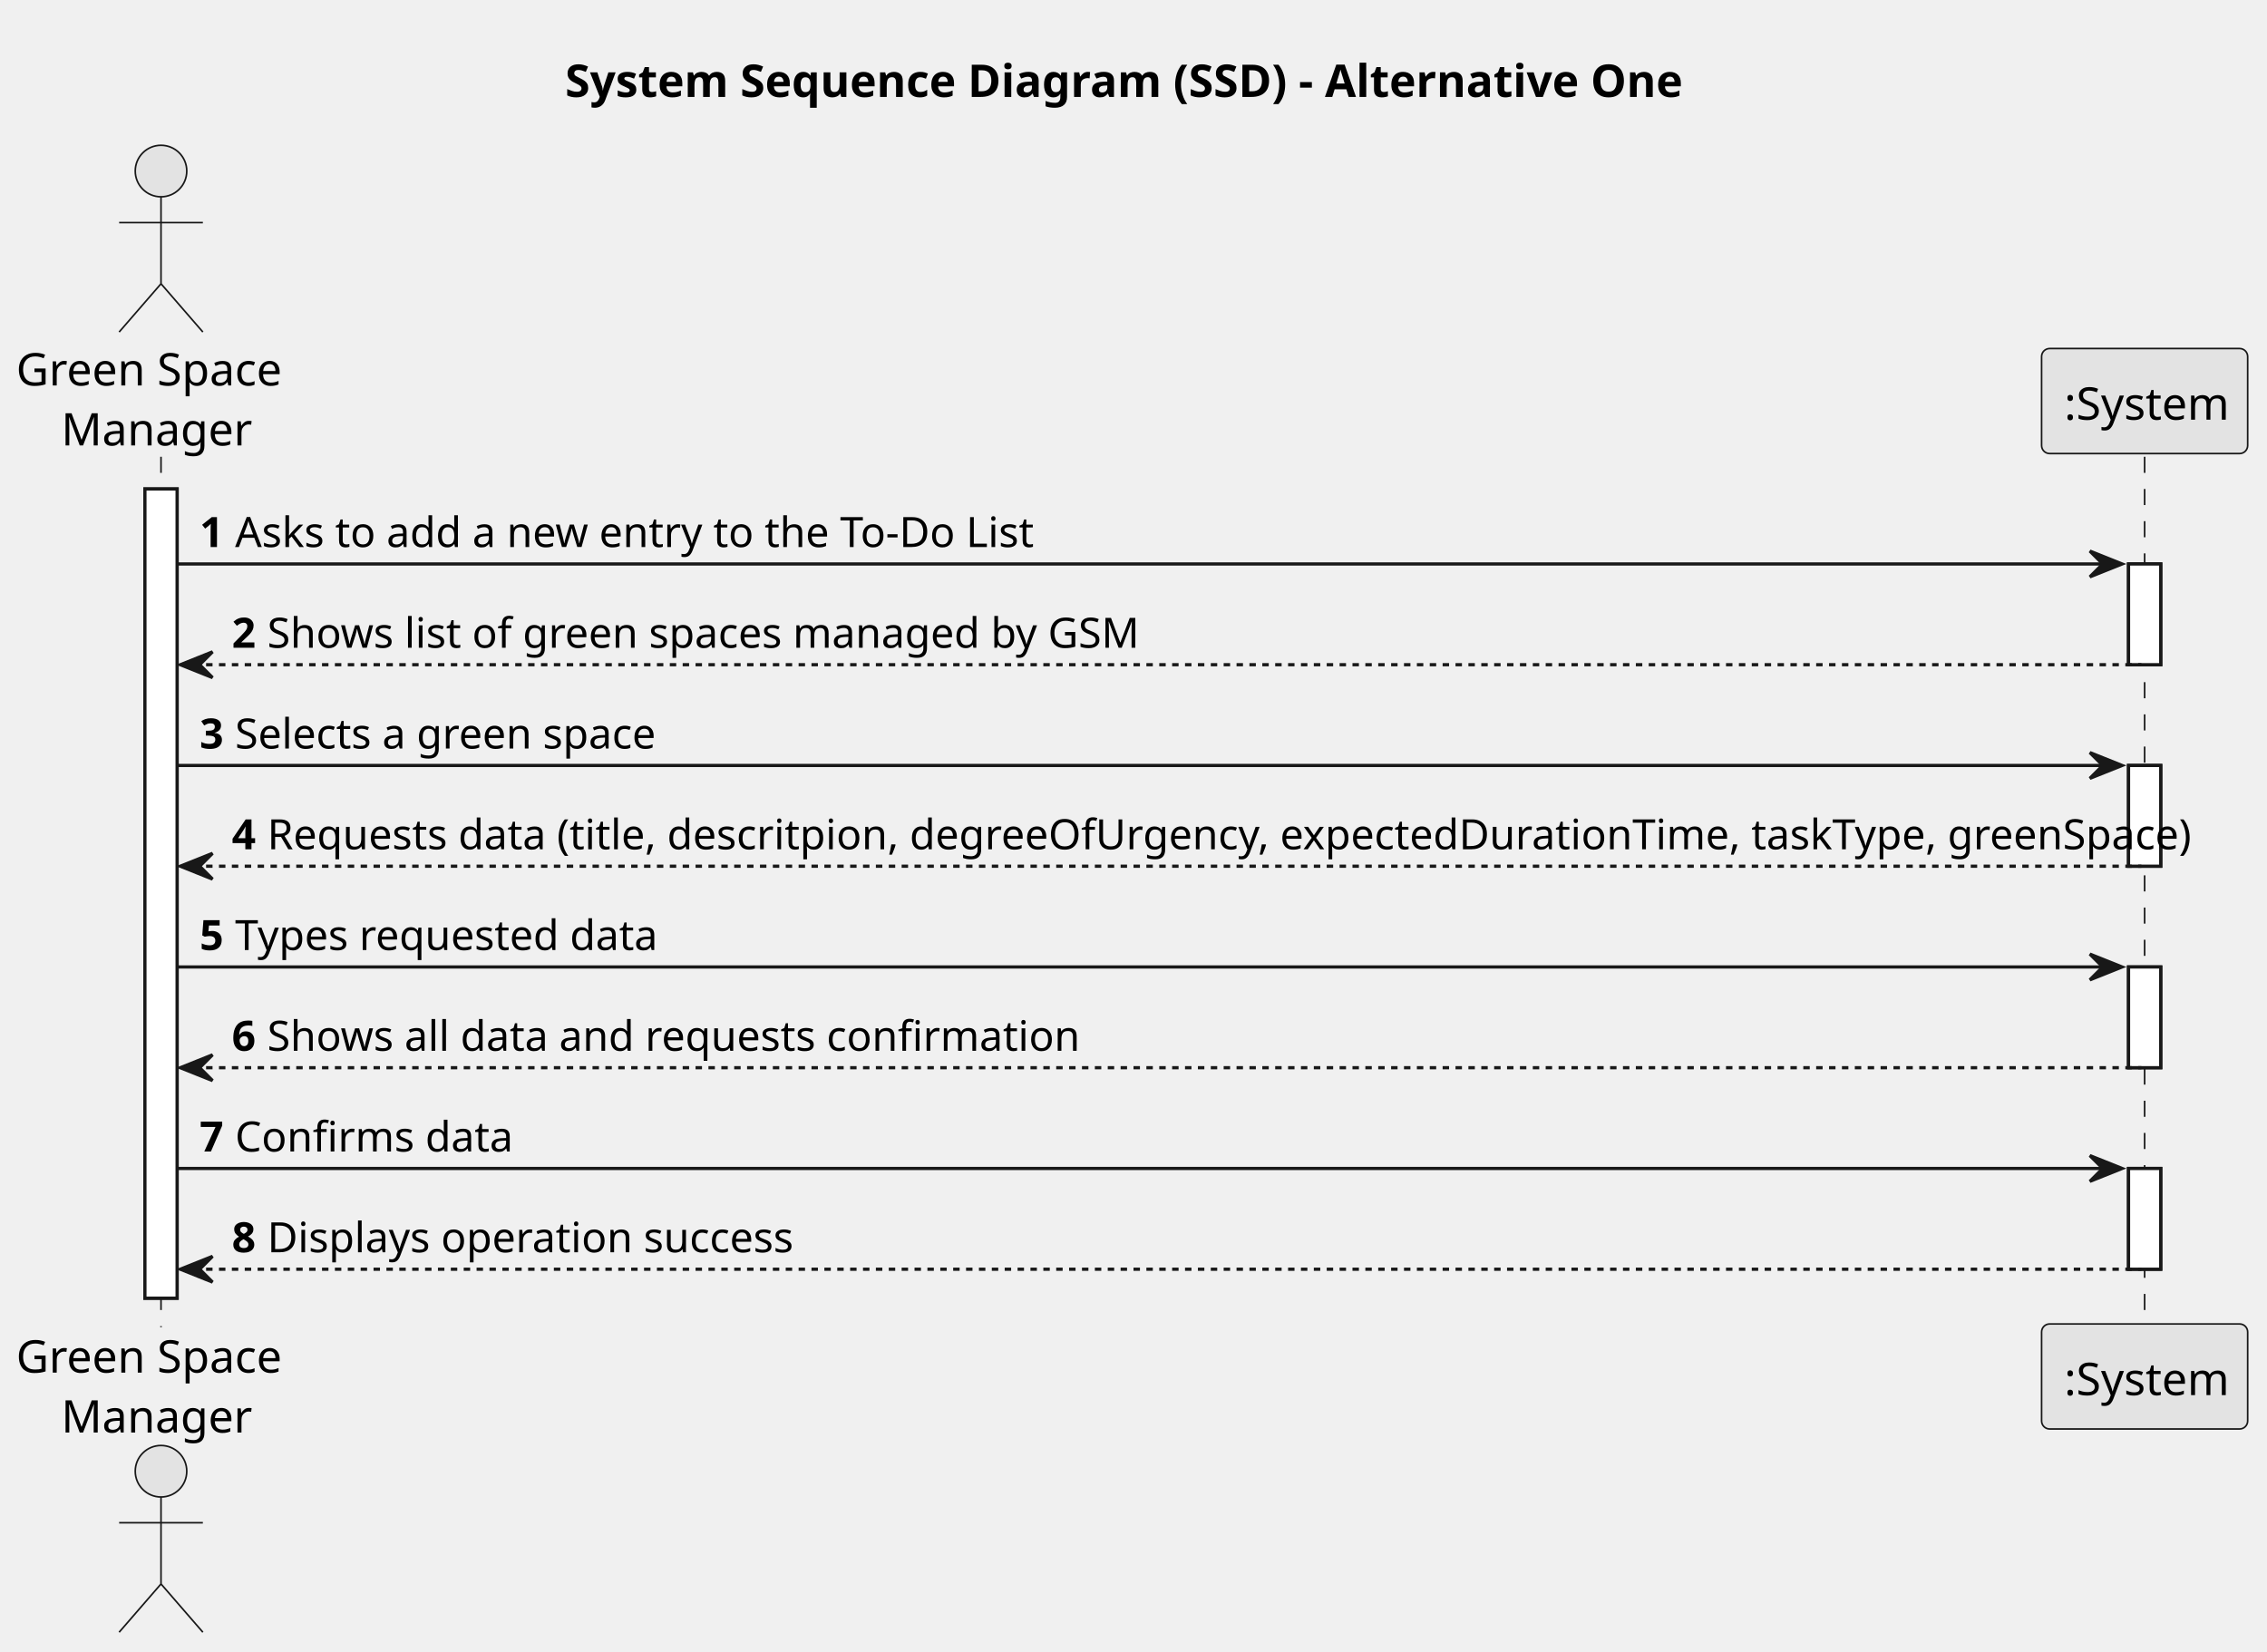
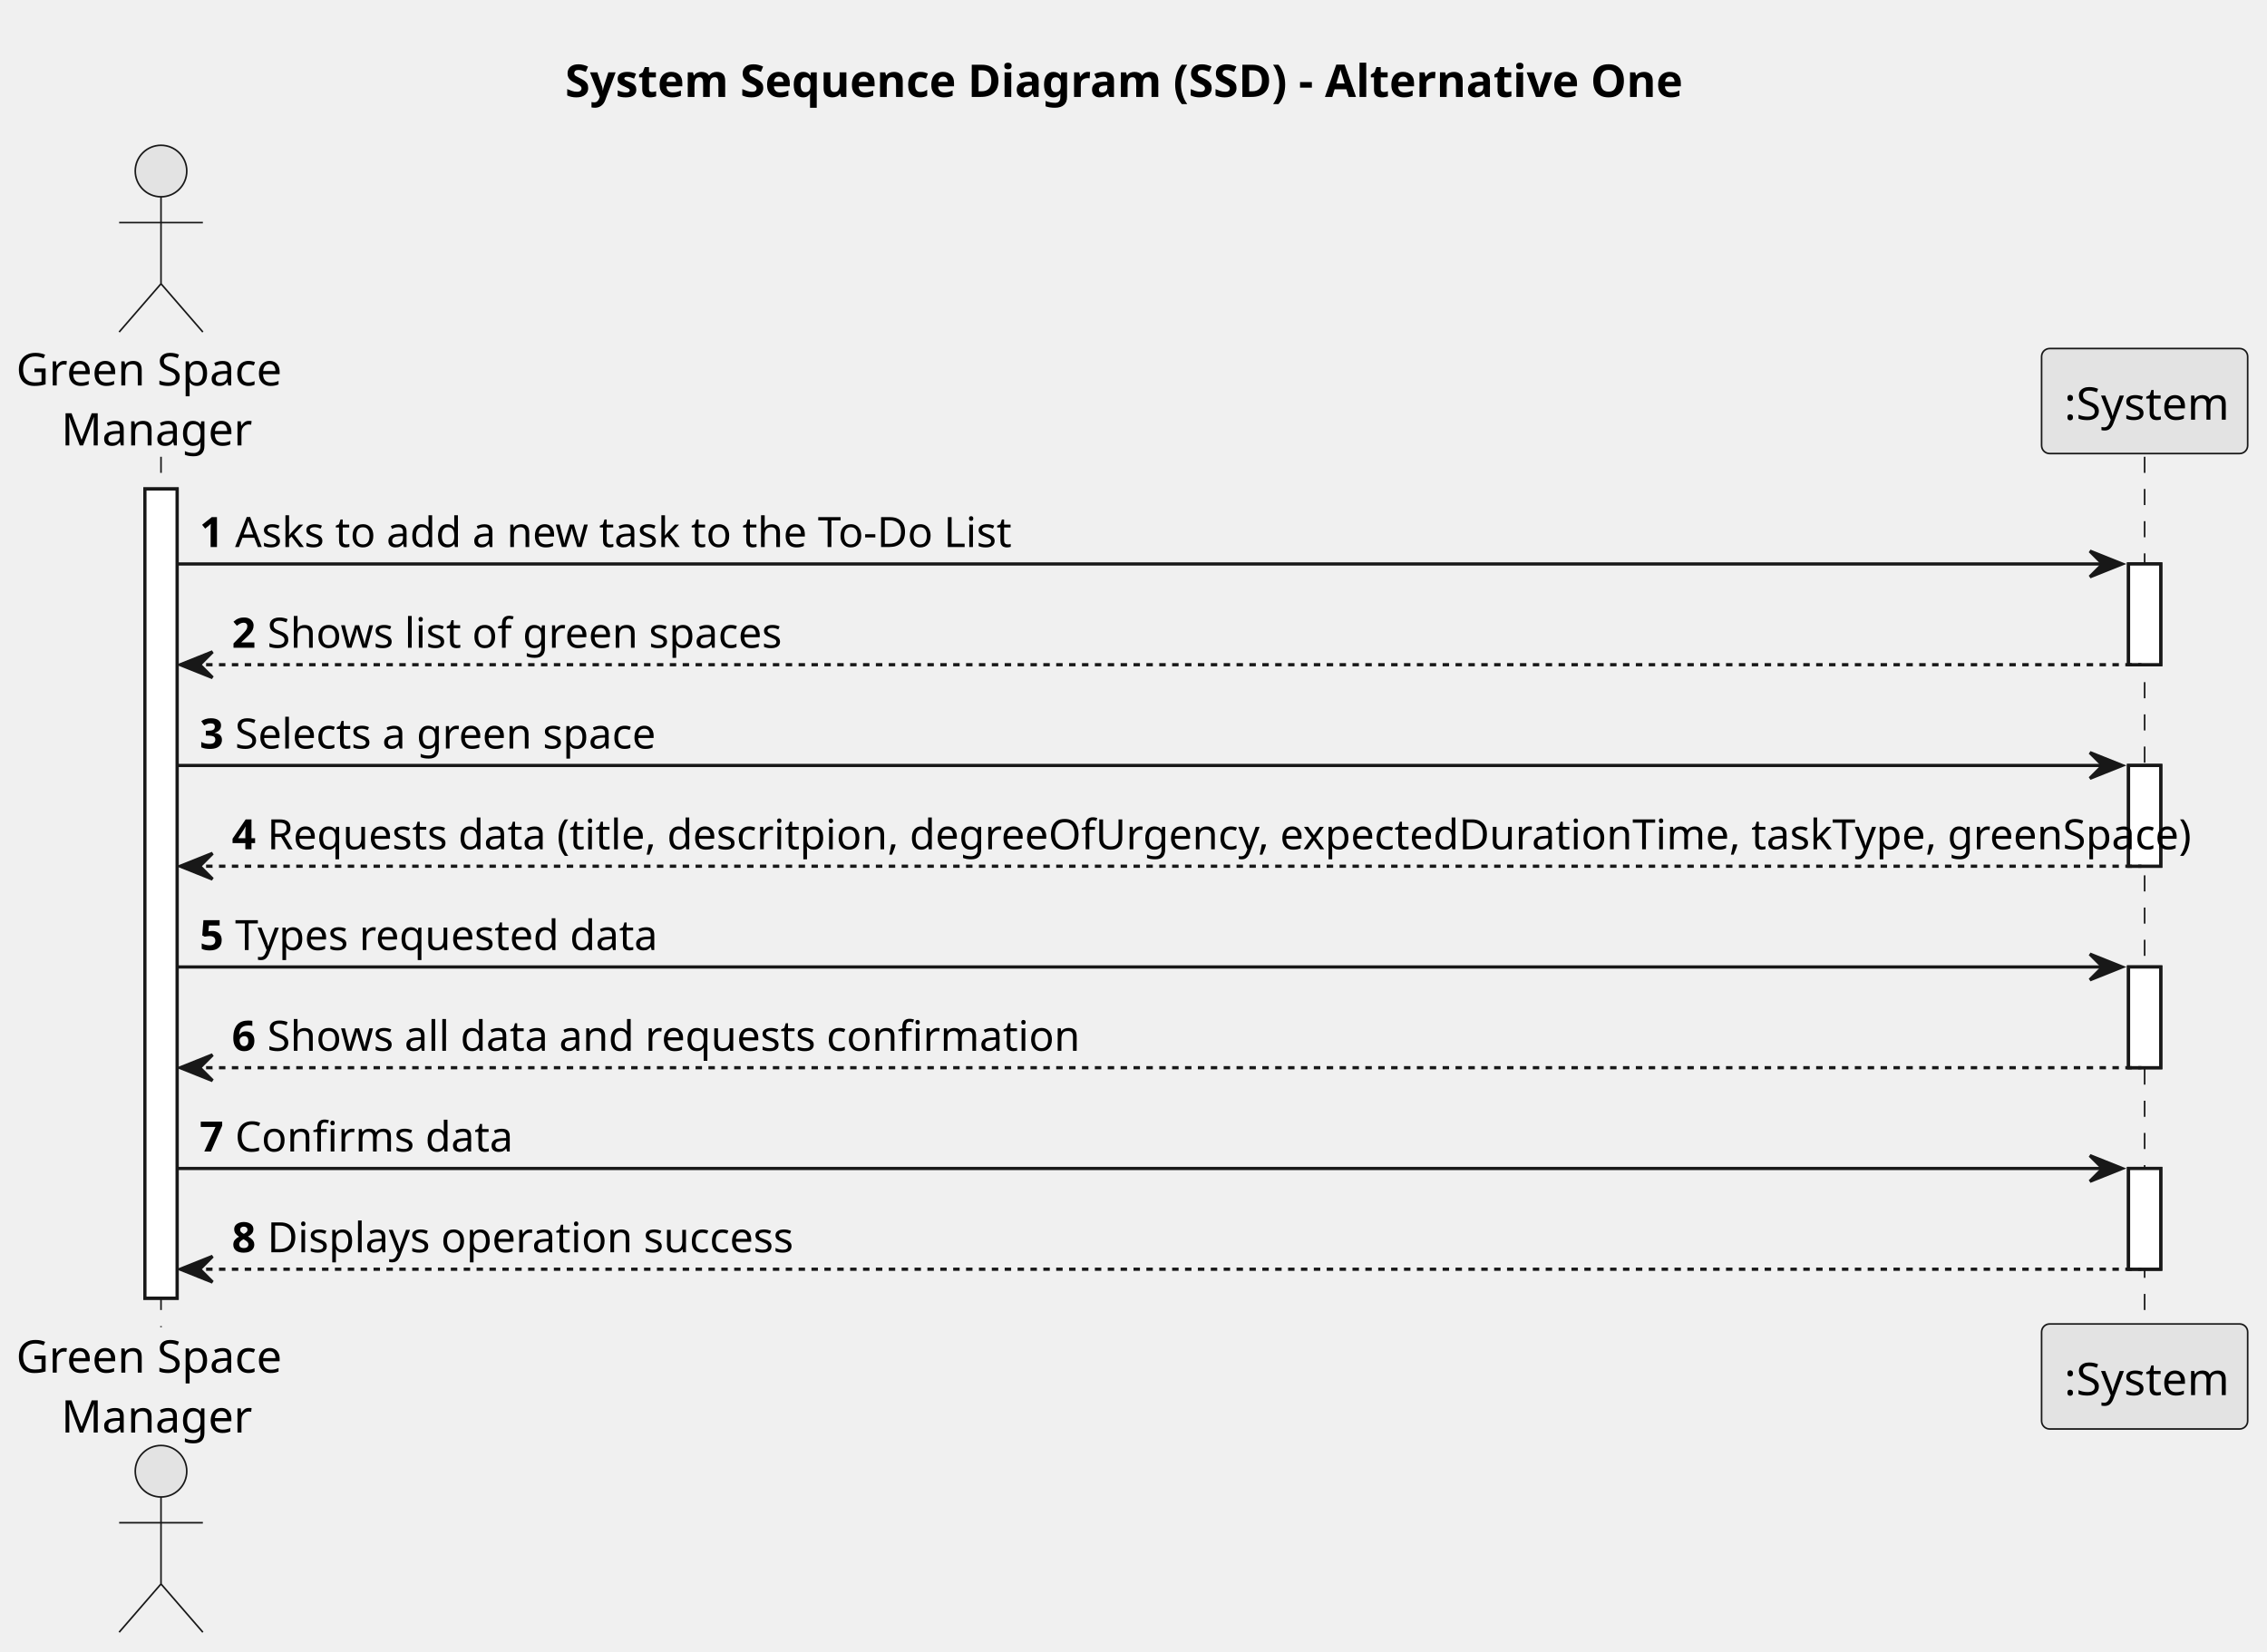
<svg xmlns="http://www.w3.org/2000/svg" contentStyleType="text/css" height="513px" preserveAspectRatio="none" style="width:704px;height:513px;background:#FFFFFF;" version="1.1" viewBox="0 0 704 513" width="704px" zoomAndPan="magnify">
  <defs />
  <g>
    <text fill="#000000" font-family="sans-serif" font-size="14" font-weight="bold" lengthAdjust="spacing" textLength="351" x="175.5" y="30.107">System Sequence Diagram (SSD) - Alternative One</text>
    <rect fill="#FFFFFF" height="251.328" style="stroke:#181818;stroke-width:1.0;" width="10" x="45" y="151.863" />
    <rect fill="#FFFFFF" height="31.291" style="stroke:#181818;stroke-width:1.0;" width="10" x="661" y="175.154" />
    <rect fill="#FFFFFF" height="31.291" style="stroke:#181818;stroke-width:1.0;" width="10" x="661" y="237.736" />
    <rect fill="#FFFFFF" height="31.291" style="stroke:#181818;stroke-width:1.0;" width="10" x="661" y="300.318" />
    <rect fill="#FFFFFF" height="31.291" style="stroke:#181818;stroke-width:1.0;" width="10" x="661" y="362.9" />
    <line style="stroke:#181818;stroke-width:0.5;stroke-dasharray:5.0,5.0;" x1="50" x2="50" y1="141.863" y2="412.191" />
    <line style="stroke:#181818;stroke-width:0.5;stroke-dasharray:5.0,5.0;" x1="666" x2="666" y1="141.863" y2="412.191" />
    <text fill="#000000" font-family="sans-serif" font-size="14" lengthAdjust="spacing" textLength="84" x="5" y="119.728">Green Space</text>
    <text fill="#000000" font-family="sans-serif" font-size="14" lengthAdjust="spacing" textLength="56" x="19" y="138.35">Manager</text>
    <ellipse cx="50" cy="53.121" fill="#E3E3E3" rx="8" ry="8" style="stroke:#181818;stroke-width:0.5;" />
    <path d="M50,61.121 L50,88.121 M37,69.121 L63,69.121 M50,88.121 L37,103.121 M50,88.121 L63,103.121 " fill="none" style="stroke:#181818;stroke-width:0.5;" />
    <text fill="#000000" font-family="sans-serif" font-size="14" lengthAdjust="spacing" textLength="84" x="5" y="426.299">Green Space</text>
    <text fill="#000000" font-family="sans-serif" font-size="14" lengthAdjust="spacing" textLength="56" x="19" y="444.92">Manager</text>
    <ellipse cx="50" cy="456.934" fill="#E3E3E3" rx="8" ry="8" style="stroke:#181818;stroke-width:0.5;" />
    <path d="M50,464.934 L50,491.934 M37,472.934 L63,472.934 M50,491.934 L37,506.934 M50,491.934 L63,506.934 " fill="none" style="stroke:#181818;stroke-width:0.5;" />
    <rect fill="#E3E3E3" height="32.621" rx="2.5" ry="2.5" style="stroke:#181818;stroke-width:0.5;" width="64" x="634" y="108.242" />
    <text fill="#000000" font-family="sans-serif" font-size="14" lengthAdjust="spacing" textLength="50" x="641" y="130.35">:System</text>
    <rect fill="#E3E3E3" height="32.621" rx="2.5" ry="2.5" style="stroke:#181818;stroke-width:0.5;" width="64" x="634" y="411.191" />
    <text fill="#000000" font-family="sans-serif" font-size="14" lengthAdjust="spacing" textLength="50" x="641" y="433.299">:System</text>
    <rect fill="#FFFFFF" height="251.328" style="stroke:#181818;stroke-width:1.0;" width="10" x="45" y="151.863" />
    <rect fill="#FFFFFF" height="31.291" style="stroke:#181818;stroke-width:1.0;" width="10" x="661" y="175.154" />
    <rect fill="#FFFFFF" height="31.291" style="stroke:#181818;stroke-width:1.0;" width="10" x="661" y="237.736" />
    <rect fill="#FFFFFF" height="31.291" style="stroke:#181818;stroke-width:1.0;" width="10" x="661" y="300.318" />
    <rect fill="#FFFFFF" height="31.291" style="stroke:#181818;stroke-width:1.0;" width="10" x="661" y="362.9" />
    <polygon fill="#181818" points="649,171.154,659,175.154,649,179.154,653,175.154" style="stroke:#181818;stroke-width:1.0;" />
    <line style="stroke:#181818;stroke-width:1.0;" x1="55" x2="655" y1="175.154" y2="175.154" />
    <text fill="#000000" font-family="sans-serif" font-size="13" font-weight="bold" lengthAdjust="spacing" textLength="7" x="62" y="169.892">1</text>
-     <text fill="#000000" font-family="sans-serif" font-size="13" lengthAdjust="spacing" textLength="241" x="73" y="169.892">Asks to add a new entry to the To-Do List</text>
+     <text fill="#000000" font-family="sans-serif" font-size="13" lengthAdjust="spacing" textLength="237" x="73" y="169.892">Asks to add a new task to the To-Do List</text>
    <polygon fill="#181818" points="66,202.445,56,206.445,66,210.445,62,206.445" style="stroke:#181818;stroke-width:1.0;" />
    <line style="stroke:#181818;stroke-width:1.0;stroke-dasharray:2.0,2.0;" x1="60" x2="665" y1="206.445" y2="206.445" />
    <text fill="#000000" font-family="sans-serif" font-size="13" font-weight="bold" lengthAdjust="spacing" textLength="7" x="72" y="201.183">2</text>
-     <text fill="#000000" font-family="sans-serif" font-size="13" lengthAdjust="spacing" textLength="265" x="83" y="201.183">Shows list of green spaces managed by GSM</text>
+     <text fill="#000000" font-family="sans-serif" font-size="13" lengthAdjust="spacing" textLength="156" x="83" y="201.183">Shows list of green spaces</text>
    <polygon fill="#181818" points="649,233.736,659,237.736,649,241.736,653,237.736" style="stroke:#181818;stroke-width:1.0;" />
    <line style="stroke:#181818;stroke-width:1.0;" x1="55" x2="655" y1="237.736" y2="237.736" />
    <text fill="#000000" font-family="sans-serif" font-size="13" font-weight="bold" lengthAdjust="spacing" textLength="7" x="62" y="232.474">3</text>
    <text fill="#000000" font-family="sans-serif" font-size="13" lengthAdjust="spacing" textLength="130" x="73" y="232.474">Selects a green space</text>
    <polygon fill="#181818" points="66,265.027,56,269.027,66,273.027,62,269.027" style="stroke:#181818;stroke-width:1.0;" />
    <line style="stroke:#181818;stroke-width:1.0;stroke-dasharray:2.0,2.0;" x1="60" x2="665" y1="269.027" y2="269.027" />
    <text fill="#000000" font-family="sans-serif" font-size="13" font-weight="bold" lengthAdjust="spacing" textLength="7" x="72" y="263.765">4</text>
    <text fill="#000000" font-family="sans-serif" font-size="13" lengthAdjust="spacing" textLength="571" x="83" y="263.765">Requests data (title, descritpion, degreeOfUrgency, expectedDurationTime, taskType, greenSpace)</text>
    <polygon fill="#181818" points="649,296.318,659,300.318,649,304.318,653,300.318" style="stroke:#181818;stroke-width:1.0;" />
    <line style="stroke:#181818;stroke-width:1.0;" x1="55" x2="655" y1="300.318" y2="300.318" />
    <text fill="#000000" font-family="sans-serif" font-size="13" font-weight="bold" lengthAdjust="spacing" textLength="7" x="62" y="295.056">5</text>
    <text fill="#000000" font-family="sans-serif" font-size="13" lengthAdjust="spacing" textLength="125" x="73" y="295.056">Types requested data</text>
    <polygon fill="#181818" points="66,327.609,56,331.609,66,335.609,62,331.609" style="stroke:#181818;stroke-width:1.0;" />
    <line style="stroke:#181818;stroke-width:1.0;stroke-dasharray:2.0,2.0;" x1="60" x2="665" y1="331.609" y2="331.609" />
    <text fill="#000000" font-family="sans-serif" font-size="13" font-weight="bold" lengthAdjust="spacing" textLength="7" x="72" y="326.347">6</text>
    <text fill="#000000" font-family="sans-serif" font-size="13" lengthAdjust="spacing" textLength="238" x="83" y="326.347">Shows all data and requests confirmation</text>
    <polygon fill="#181818" points="649,358.9,659,362.9,649,366.9,653,362.9" style="stroke:#181818;stroke-width:1.0;" />
    <line style="stroke:#181818;stroke-width:1.0;" x1="55" x2="655" y1="362.9" y2="362.9" />
    <text fill="#000000" font-family="sans-serif" font-size="13" font-weight="bold" lengthAdjust="spacing" textLength="7" x="62" y="357.638">7</text>
    <text fill="#000000" font-family="sans-serif" font-size="13" lengthAdjust="spacing" textLength="80" x="73" y="357.638">Confirms data</text>
    <polygon fill="#181818" points="66,390.191,56,394.191,66,398.191,62,394.191" style="stroke:#181818;stroke-width:1.0;" />
    <line style="stroke:#181818;stroke-width:1.0;stroke-dasharray:2.0,2.0;" x1="60" x2="665" y1="394.191" y2="394.191" />
    <text fill="#000000" font-family="sans-serif" font-size="13" font-weight="bold" lengthAdjust="spacing" textLength="7" x="72" y="388.929">8</text>
    <text fill="#000000" font-family="sans-serif" font-size="13" lengthAdjust="spacing" textLength="160" x="83" y="388.929">Displays operation success</text>
  </g>
</svg>
